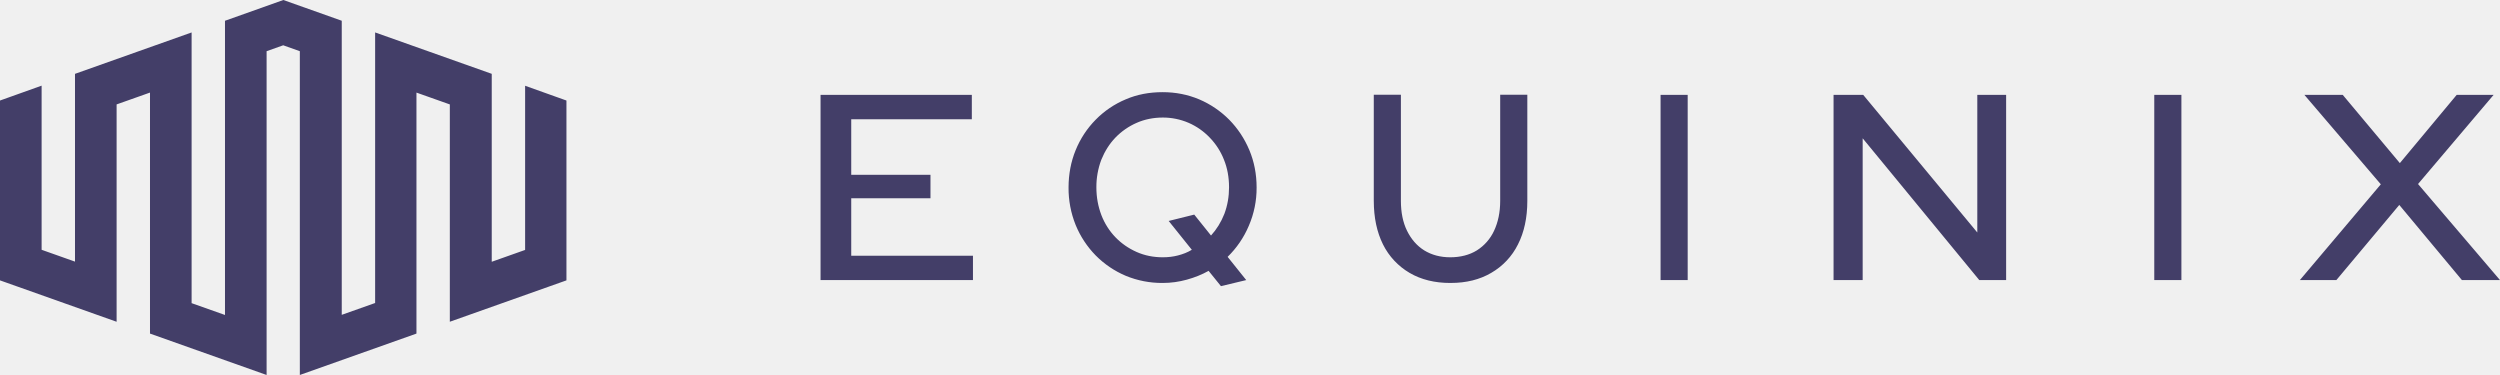
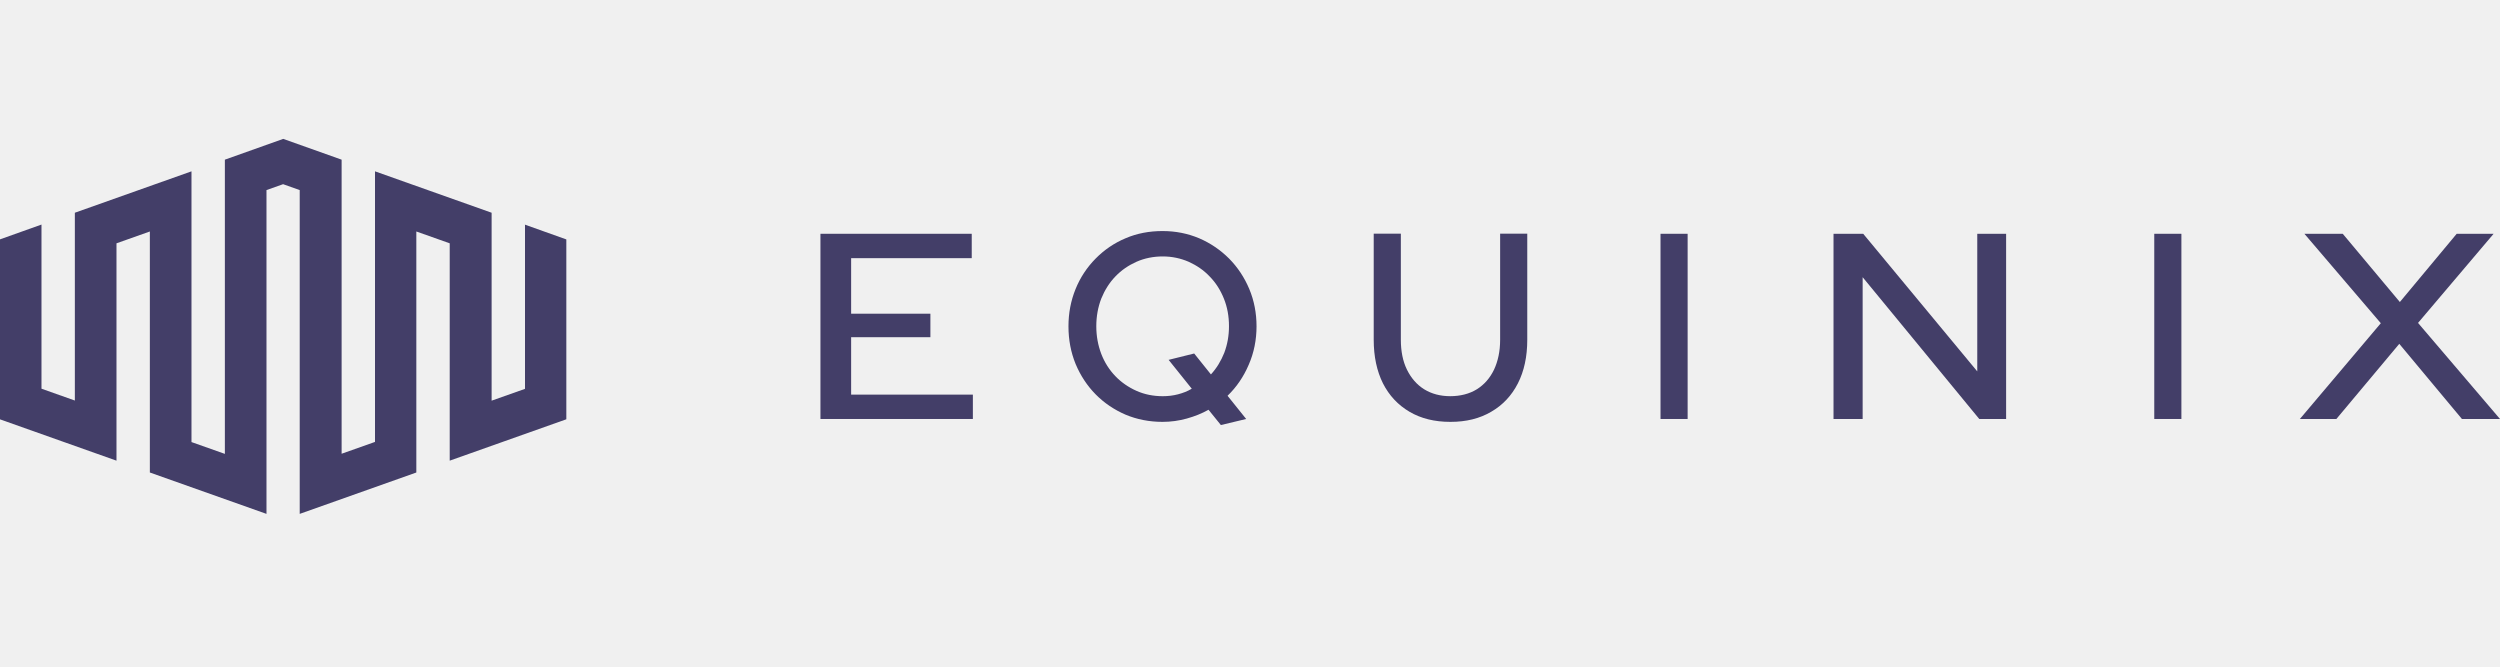
- <svg xmlns="http://www.w3.org/2000/svg" width="150.009" height="22.5" fill="none" viewBox="0 0 150.009 22.5">
-   <g fill="#433e68">
-     <path d="M49.236 16.806V5.694h9.077v1.463h-7.236v3.331h4.755v1.41h-4.755v3.445h7.304v1.463h-9.154zM73.262 17.17l-.742-.918c-.4.225-.835.398-1.304.528s-.946.199-1.457.199a5.7 5.7 0 0 1-2.216-.433 5.6 5.6 0 0 1-1.799-1.22 5.7 5.7 0 0 1-1.201-1.826 5.9 5.9 0 0 1-.426-2.25q.002-1.206.426-2.241a5.6 5.6 0 0 1 1.201-1.826 5.5 5.5 0 0 1 1.799-1.22c.682-.295 1.423-.433 2.216-.433.792 0 1.517.147 2.198.432a5.7 5.7 0 0 1 1.799 1.22c.511.52.92 1.134 1.21 1.827.29.692.435 1.445.435 2.24a5.7 5.7 0 0 1-.469 2.303 5.7 5.7 0 0 1-1.27 1.86l1.116 1.394zm-3.495-1.732c.324 0 .622-.034.92-.112s.572-.182.827-.338l-1.389-1.73 1.534-.381 1.006 1.255q.509-.558.801-1.298c.188-.502.281-1.03.281-1.593q0-.909-.306-1.661a4 4 0 0 0-.853-1.324 3.9 3.9 0 0 0-1.261-.883 3.9 3.9 0 0 0-1.551-.32c-.554 0-1.091.104-1.577.32a4 4 0 0 0-1.27.883c-.358.372-.64.822-.844 1.324a4.6 4.6 0 0 0-.298 1.661c0 .597.102 1.143.298 1.662.196.51.486.96.844 1.332s.784.667 1.27.883c.486.217 1.014.32 1.577.32zM87.025 16.979c-.937 0-1.755-.2-2.446-.606a4.08 4.08 0 0 1-1.593-1.705q-.552-1.106-.554-2.614V5.685h1.627v6.37c0 .683.12 1.289.367 1.79.247.503.588.9 1.031 1.178q.676.415 1.568.415c.597 0 1.151-.138 1.594-.415a2.76 2.76 0 0 0 1.031-1.177c.239-.51.367-1.108.367-1.792V5.685h1.628v6.37c0 1.003-.188 1.877-.563 2.613a4.04 4.04 0 0 1-1.602 1.705q-1.033.607-2.438.605zM99.64 16.806V5.694h1.627v11.112zM110.02 16.806V5.694h1.781l6.844 8.256V5.694h1.73v11.112h-1.611l-6.997-8.507v8.507zM129.264 16.806V5.694h1.628v11.112zM138 16.806l4.858-5.747-4.585-5.365h2.301L144 9.787l3.409-4.093h2.216l-4.534 5.348 4.918 5.764h-2.285l-3.758-4.509-3.776 4.509h-2.198zM31.509 5.14v9.857l-2.003.71V4.43l-6.997-2.484v16.235l-2.003.71V1.245L17.003 0 13.5 1.246V18.9l-2.003-.71V1.947L4.5 4.431v11.267l-2.003-.71V5.14L0 6.032v10.791l6.997 2.484V6.265L9 5.555v14.461l6.997 2.484V3.072l.997-.355.997.355V22.5l6.998-2.484V5.556l2.002.71v13.04l6.998-2.483V6.032l-2.497-.892z" />
+ <svg xmlns="http://www.w3.org/2000/svg" width="150" height="40" fill="none" viewBox="0 0 150 40">
+   <g clip-path="url(#clip0_377_9244)">
+     <path fill="#433E68" d="M49.227 25.139V14.027H58.304V15.49H51.068V18.822H55.824V20.232H51.068V23.677H58.372V25.139H49.219H49.227Z" />
+     <path fill="#433E68" d="M73.253 25.503L72.511 24.585C72.111 24.81 71.676 24.983 71.207 25.113C70.739 25.243 70.261 25.312 69.75 25.312C68.957 25.312 68.216 25.165 67.534 24.88C66.852 24.585 66.247 24.178 65.736 23.659C65.225 23.14 64.824 22.526 64.534 21.833C64.253 21.141 64.108 20.388 64.108 19.583C64.108 18.779 64.253 18.034 64.534 17.342C64.816 16.65 65.216 16.044 65.736 15.516C66.247 14.997 66.852 14.581 67.534 14.296C68.216 14.002 68.957 13.863 69.75 13.863C70.543 13.863 71.267 14.01 71.949 14.296C72.631 14.59 73.227 14.997 73.747 15.516C74.259 16.035 74.668 16.65 74.957 17.342C75.247 18.034 75.392 18.787 75.392 19.583C75.392 20.38 75.239 21.167 74.923 21.885C74.617 22.604 74.191 23.227 73.653 23.746L74.77 25.139L73.253 25.503ZM69.759 23.772C70.082 23.772 70.381 23.737 70.679 23.659C70.977 23.581 71.25 23.478 71.506 23.322L70.117 21.591L71.651 21.21L72.656 22.465C72.997 22.093 73.261 21.66 73.457 21.167C73.645 20.665 73.739 20.137 73.739 19.575C73.739 18.969 73.636 18.415 73.432 17.913C73.227 17.403 72.946 16.961 72.58 16.589C72.222 16.208 71.796 15.923 71.318 15.706C70.841 15.499 70.321 15.386 69.767 15.386C69.213 15.386 68.676 15.49 68.191 15.706C67.705 15.923 67.287 16.208 66.921 16.589C66.563 16.961 66.281 17.411 66.077 17.913C65.881 18.424 65.778 18.978 65.778 19.575C65.778 20.172 65.881 20.717 66.077 21.236C66.273 21.747 66.563 22.197 66.921 22.569C67.278 22.941 67.705 23.235 68.191 23.452C68.676 23.668 69.205 23.772 69.767 23.772H69.759Z" />
+     <path fill="#433E68" d="M87.017 25.312C86.079 25.312 85.261 25.113 84.571 24.706C83.88 24.299 83.352 23.737 82.977 23.001C82.611 22.266 82.423 21.392 82.423 20.388V14.019H84.051V20.388C84.051 21.071 84.17 21.677 84.417 22.179C84.665 22.681 85.005 23.079 85.449 23.356C85.9 23.633 86.42 23.771 87.017 23.771C87.613 23.771 88.167 23.633 88.611 23.356C89.054 23.079 89.395 22.69 89.642 22.179C89.88 21.669 90.008 21.071 90.008 20.388V14.019H91.636V20.388C91.636 21.392 91.449 22.266 91.074 23.001C90.699 23.737 90.162 24.308 89.471 24.706C88.781 25.113 87.971 25.312 87.034 25.312H87.017Z" />
+     <path fill="#433E68" d="M99.631 25.139V14.027H101.258V25.139H99.631Z" />
+     <path fill="#433E68" d="M110.011 25.139V14.027H111.793L118.636 22.283V14.027H120.367V25.139H118.756L111.759 16.632V25.139H110.011Z" />
+     <path fill="#433E68" d="M129.256 25.139V14.027H130.884V25.139H129.256Z" />
+     <path fill="#433E68" d="M137.992 25.139L142.849 19.393L138.264 14.027H140.565L143.991 18.121L147.401 14.027H149.617L145.082 19.375L150 25.139H147.716L143.957 20.63L140.182 25.139H137.983H137.992Z" />
+     <path fill="#433E68" d="M31.5 13.474V23.331L29.497 24.04V12.764L22.5 10.28V26.515L20.497 27.225V9.58L16.994 8.333L13.492 9.58V27.233L11.489 26.524V10.28L4.491 12.764V24.032L2.489 23.322V13.474L-0.009 14.365V25.157L6.989 27.64V14.599L8.991 13.889V28.35L15.989 30.833V11.405L16.986 11.051L17.983 11.405V30.833L24.98 28.35V13.889L26.983 14.599V27.64L33.98 25.157V14.365L31.483 13.474H31.5Z" />
  </g>
+   <defs>
+     <clipPath id="clip0_377_9244">
+       <rect width="150" height="40" fill="#fff" />
+     </clipPath>
+   </defs>
</svg>
